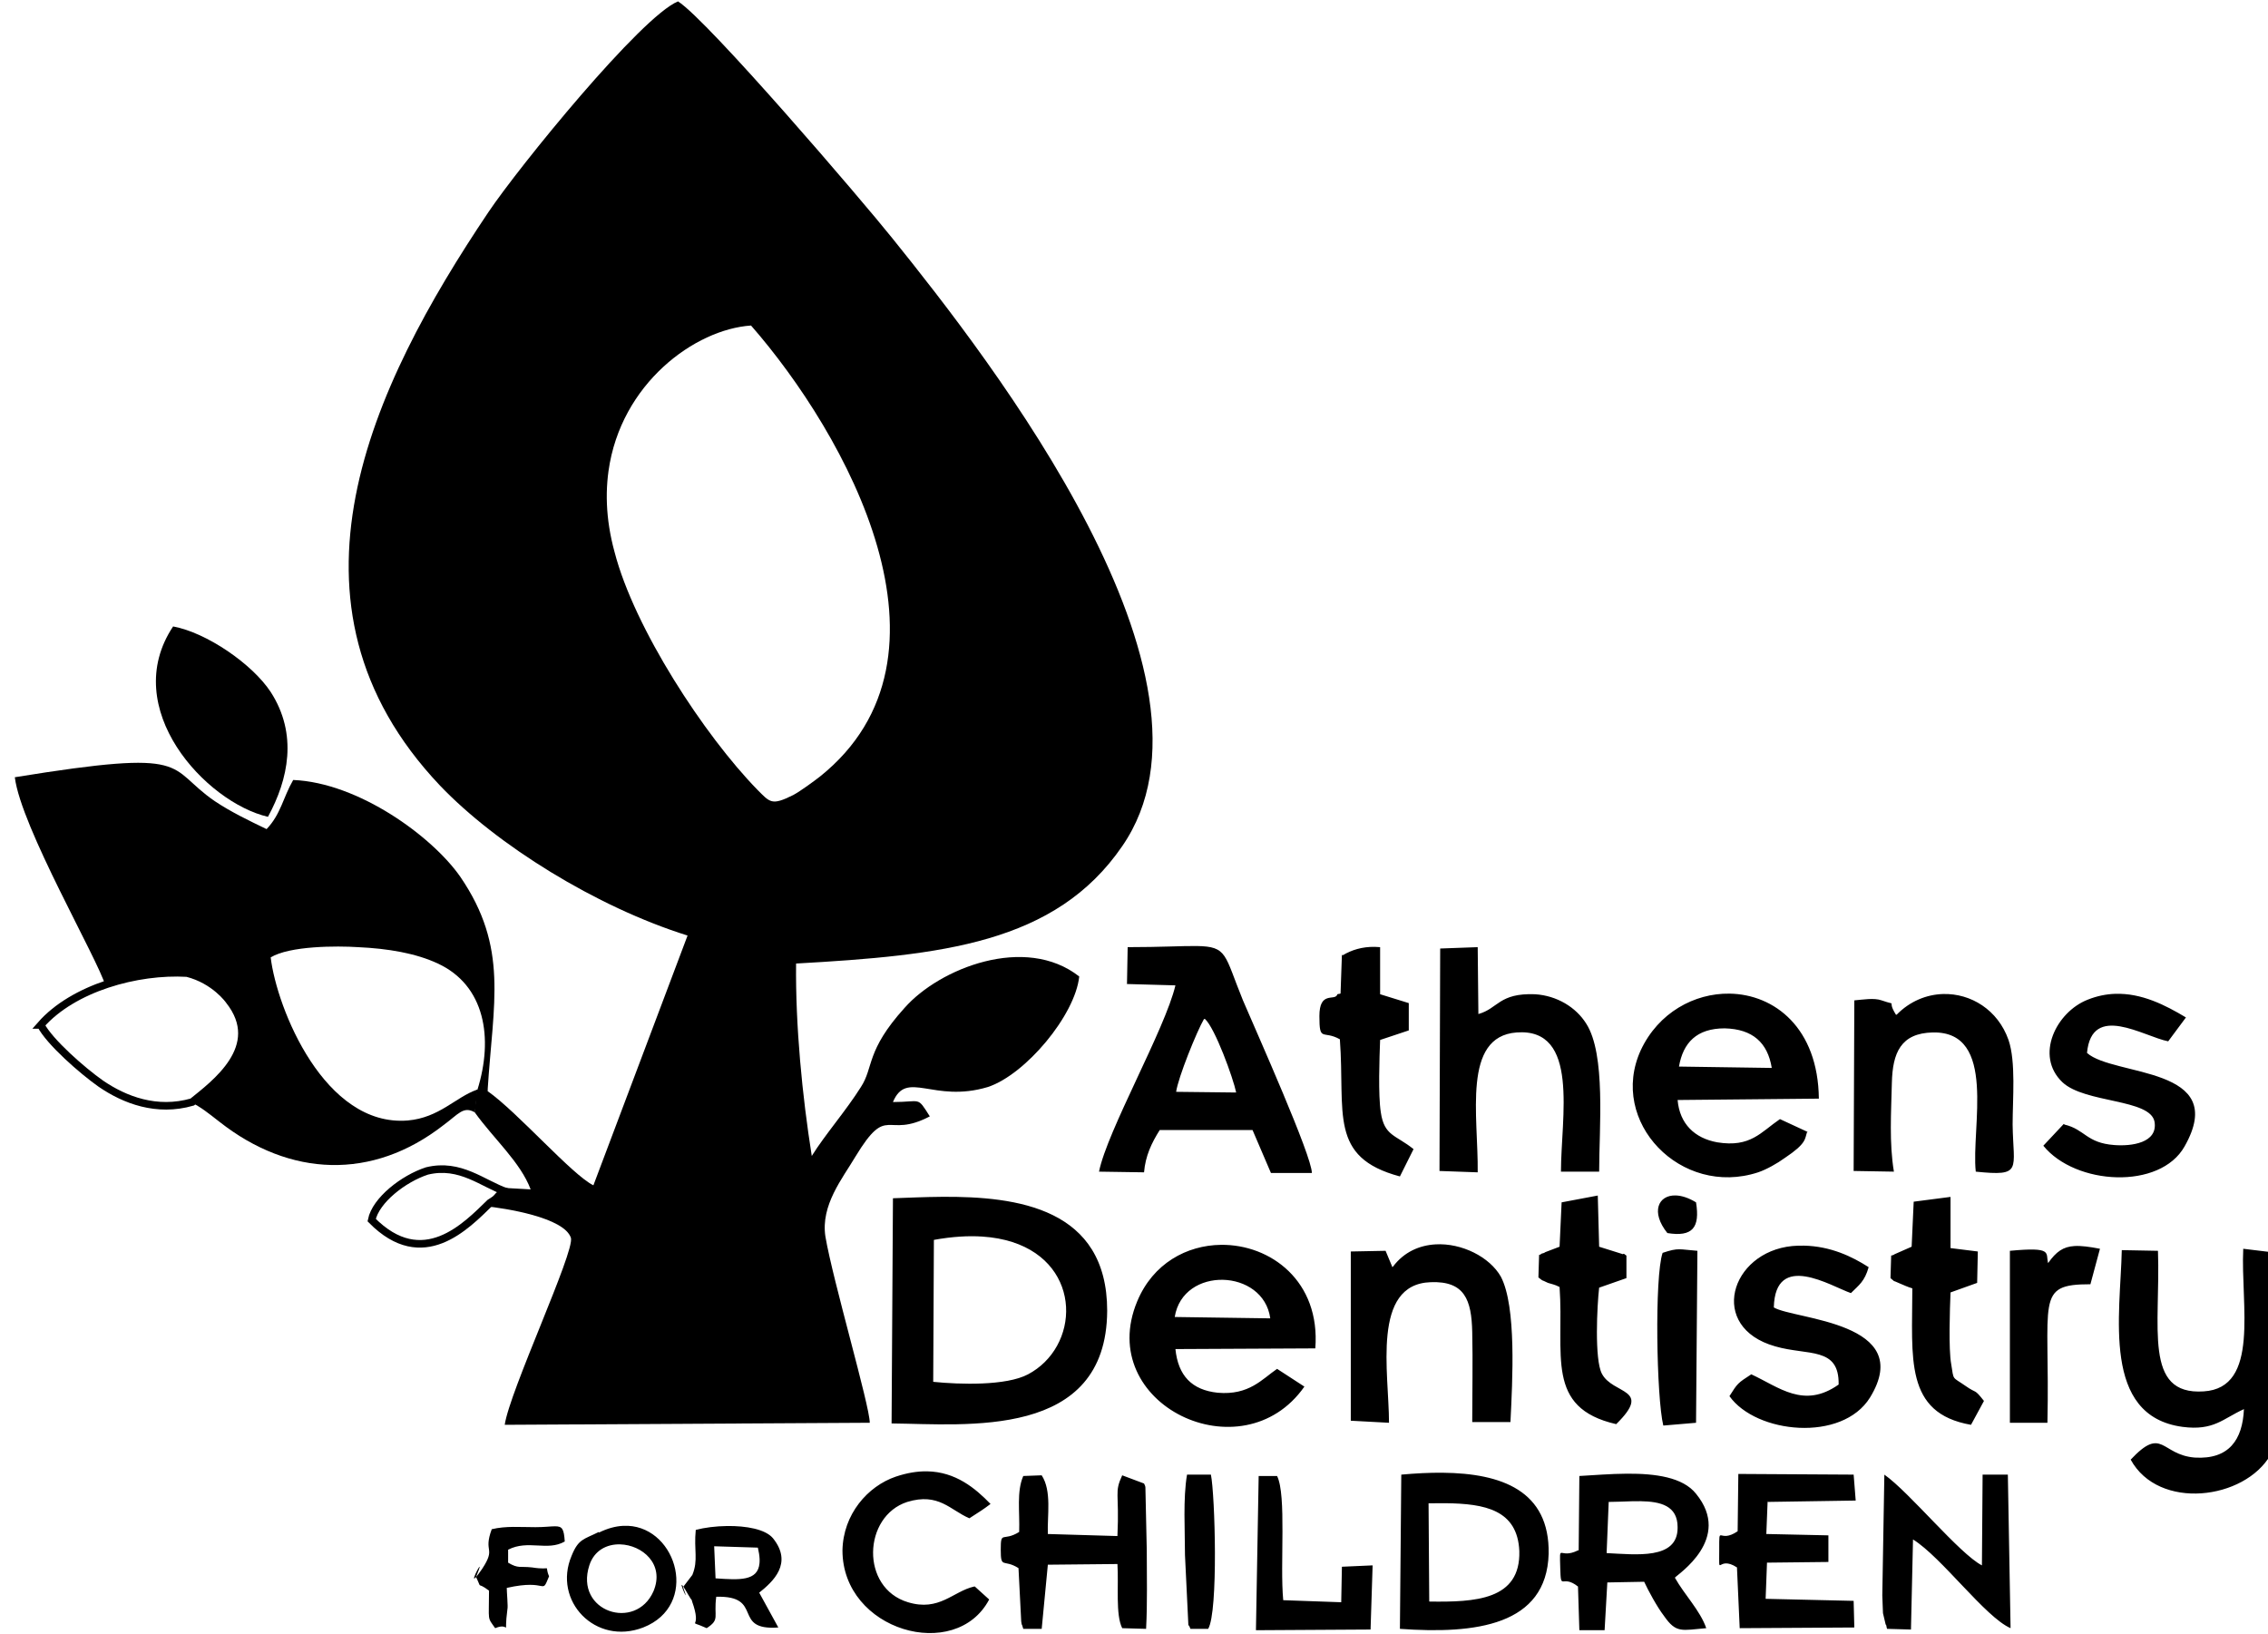
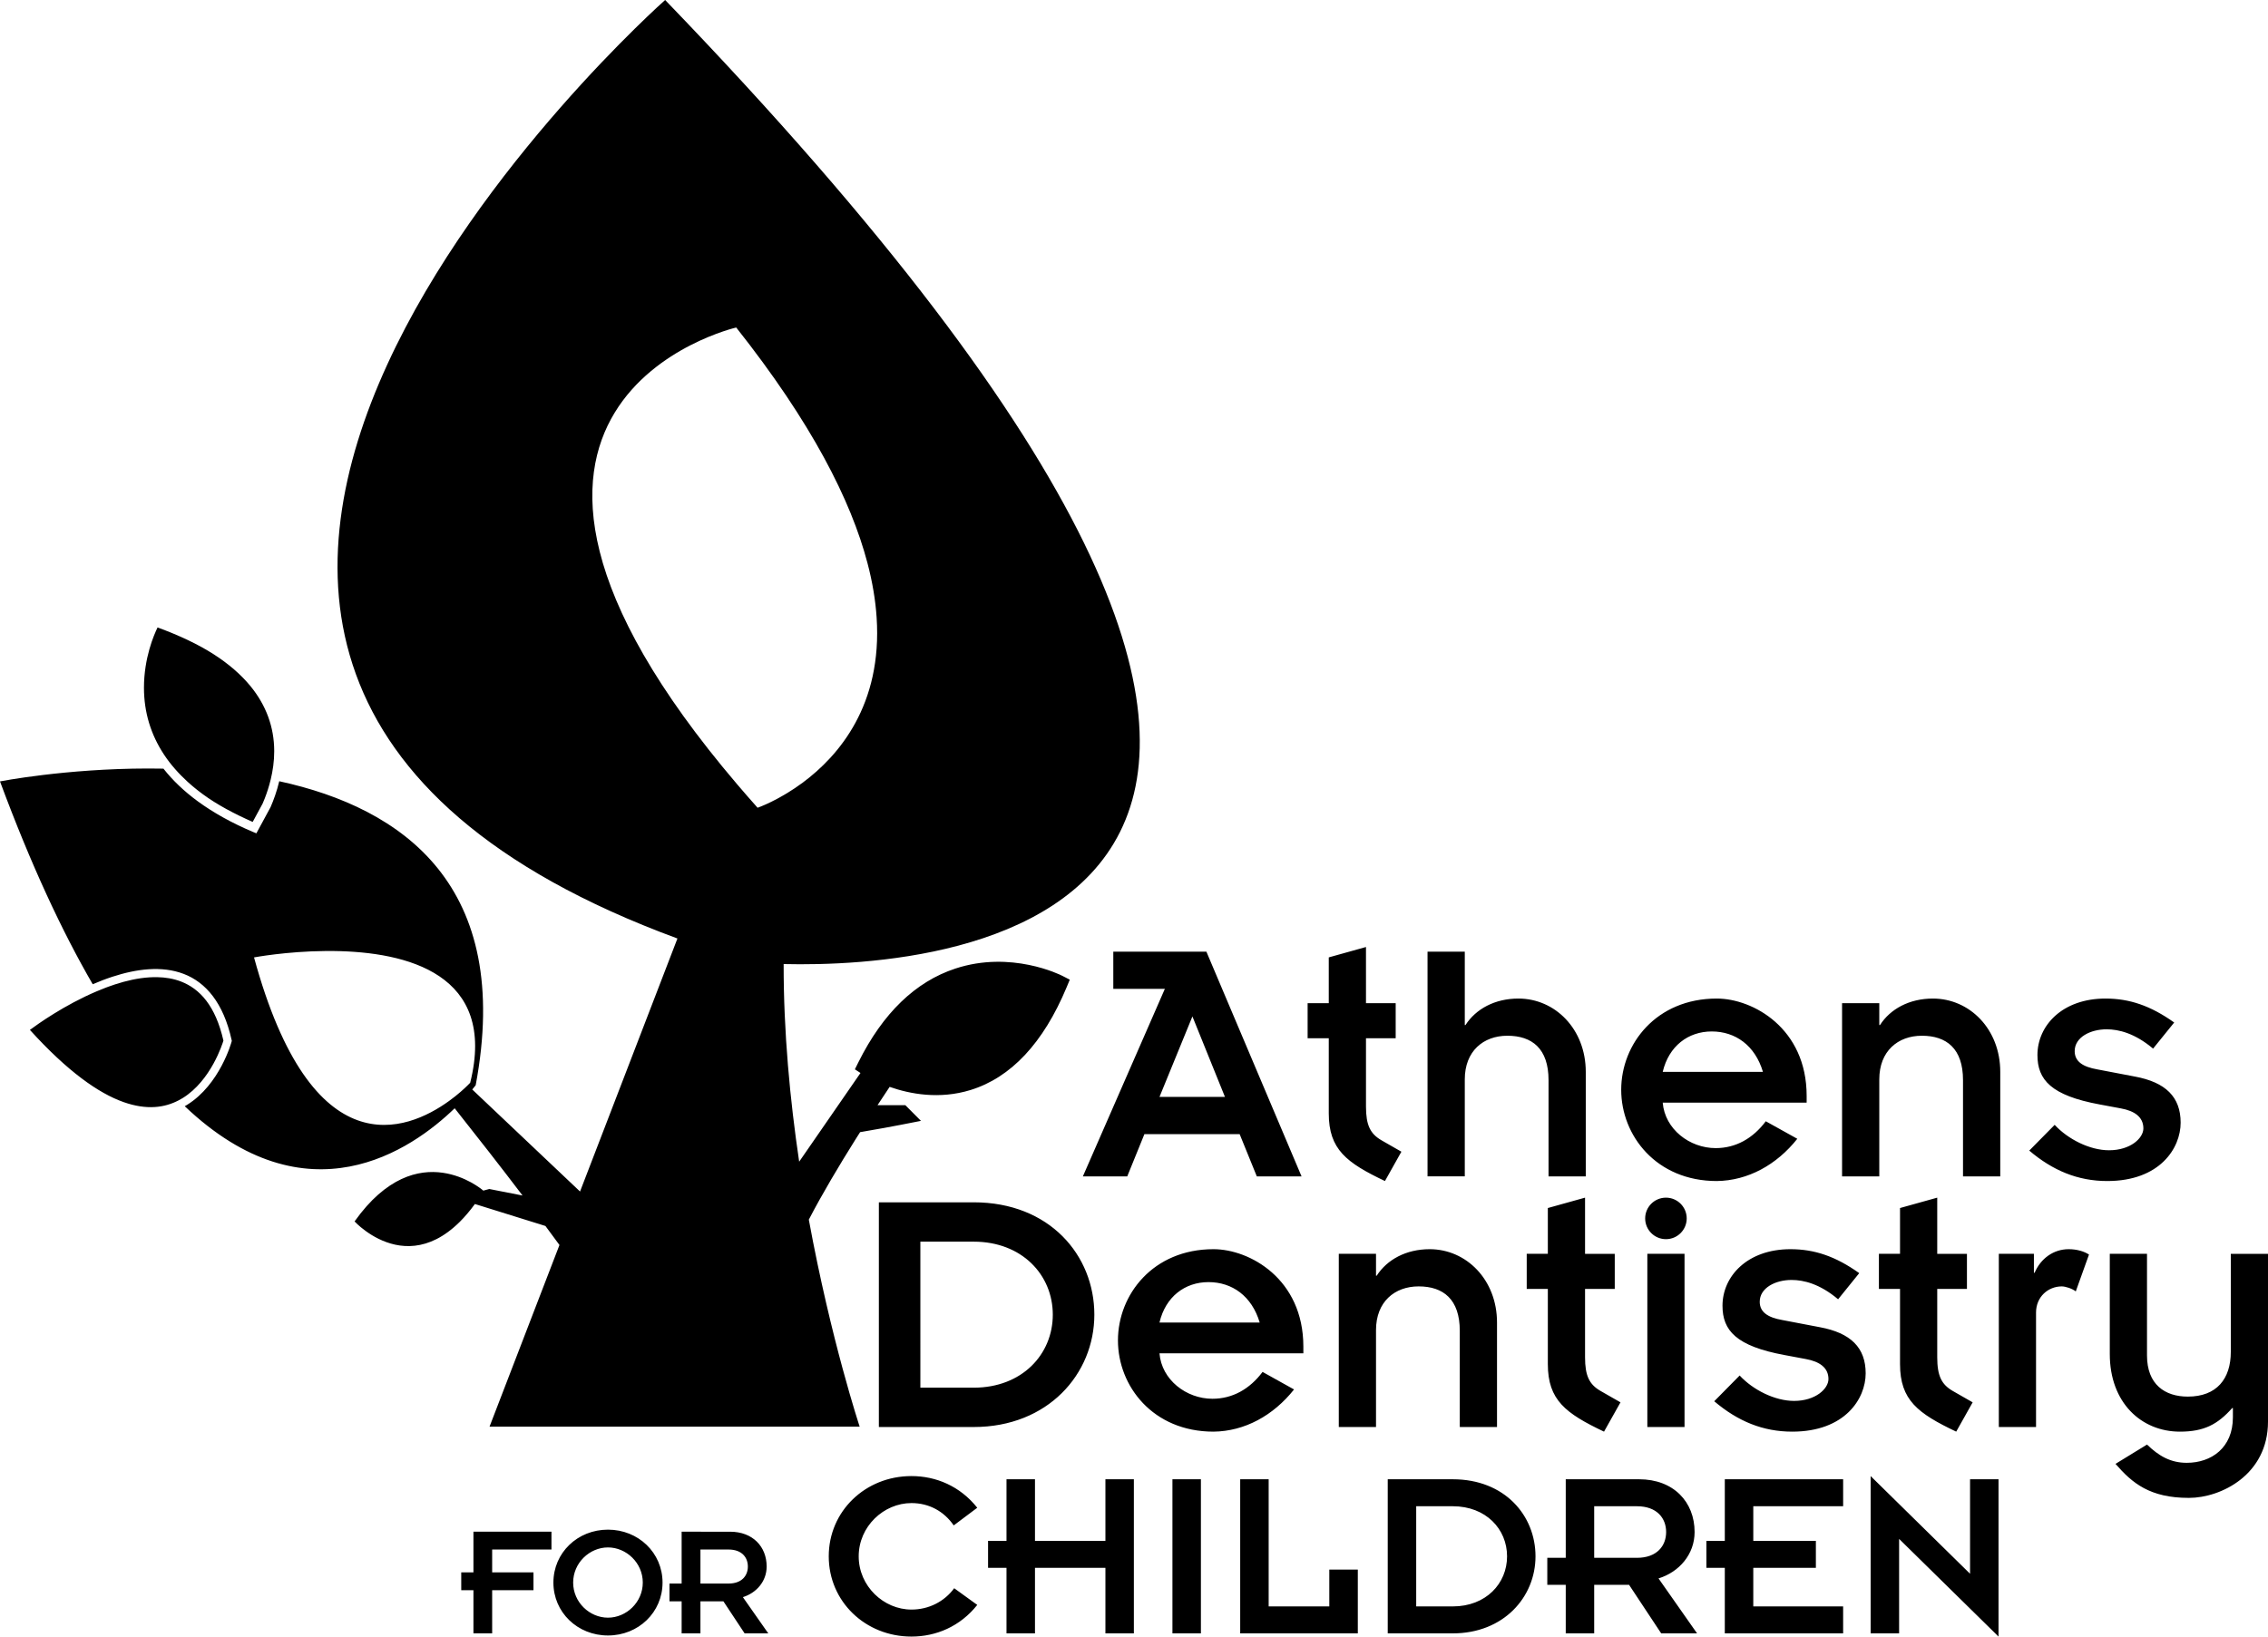
- <svg xmlns="http://www.w3.org/2000/svg" xml:space="preserve" width="300" height="216" version="1.1" style="clip-rule:evenodd;fill-rule:evenodd;image-rendering:optimizeQuality;shape-rendering:geometricPrecision;text-rendering:geometricPrecision" viewBox="0 0 3333.333 2400" id="svg4136">
-   <defs id="defs4138">
-     <style type="text/css" id="style4140">
-     .str1 {stroke:#FEFEFE;stroke-width:28}
-     .str0 {stroke:#FEFEFE;stroke-width:100}
-     .fil0 {fill:#373435}
-     .fil1 {fill:#FEFEFE}
-    </style>
+ <svg xmlns="http://www.w3.org/2000/svg" xmlns:xlink="http://www.w3.org/1999/xlink" version="1.1" id="Layer_1" x="0px" y="0px" width="1060.389" height="765.398" viewBox="0 0 1060.389 765.398" enable-background="new 0 0 1100 800" xml:space="preserve">
+   <defs id="defs4657">
+     <defs id="defs4559">
+       <rect height="53.841" width="89.588" y="472.087" x="431.977" id="SVGID_1_" />
+     </defs>
+     <clipPath id="SVGID_2_">
+       <use height="100%" width="100%" y="0" x="0" style="overflow:visible" id="use4561" overflow="visible" xlink:href="#SVGID_1_" />
+     </clipPath>
+     <defs id="defs4573">
+       <rect height="96.287" width="64.993" y="308.875" x="92.065" id="SVGID_3_" />
+     </defs>
+     <clipPath id="SVGID_4_">
+       <use height="100%" width="100%" y="0" x="0" style="overflow:visible" id="use4575" overflow="visible" xlink:href="#SVGID_3_" />
+     </clipPath>
  </defs>
-   <g id="g5465" transform="matrix(1.00281,0,0,1.00281,-0.06118984,-8630.91)">
-     <path id="path4144" transform="scale(11.11111,11.11111)" d="m 89.439,774.789 c -4.86,1.98 -20.97,21.781 -25.02,27.811 -15.48,23.04 -29.071,51.66 -6.391,75.6 7.47,7.83 20.61,16.019 32.67,19.799 l -12.42,32.941 c -2.79,-1.35 -9.989,-9.63 -13.949,-12.42 l 0.004,-0.226 -1.443,0.044 -0.271,2.971 c 2.52,3.51 6.031,6.57 7.381,10.17 l -3.426,-0.194 -1.111,0.628 -1.532,1.774 c 2.7,0.27 10.48,1.482 11.38,4.182 0.54,1.8 -8.1,20.25 -8.73,24.66 l 48.15,-0.27 c 0,-2.25 -4.862,-18.72 -5.852,-24.57 -0.63,-4.14 2.251,-7.651 3.961,-10.531 4.32,-7.11 3.961,-2.249 9.811,-5.309 -1.71,-2.7 -1.081,-1.891 -4.861,-1.891 1.8,-4.32 5.31,0.18 12.51,-1.98 4.95,-1.62 11.521,-9.45 12.061,-14.58 -7.11,-5.58 -18.449,-1.079 -23.039,4.141 -5.13,5.67 -4.05,7.829 -5.76,10.439 -1.98,3.15 -4.68,6.21 -6.48,9.09 -1.26,-7.92 -2.16,-17.189 -2.07,-25.379 19.17,-1.08 34.2,-2.61 43.02,-15.48 15.3,-22.14 -17.28,-63.989 -30.33,-80.189 -3.96,-4.95 -24.3,-28.71 -28.26,-31.23 z m 9.631,42.75 c 12.51,14.31 28.89,43.65 9.09,59.49 -0.81,0.63 -2.52,1.89 -3.51,2.43 -2.88,1.44 -3.061,0.989 -4.771,-0.721 -6.93,-7.11 -16.199,-21.24 -18.809,-31.32 -0.304,-1.107 -0.537,-2.19 -0.703,-3.248 -1.02e-4,-6.5e-4 1.01e-4,-0.001 0,-0.002 -0.083,-0.529 -0.15,-1.051 -0.201,-1.566 -6.5e-5,-6.5e-4 6.4e-5,-10e-4 0,-0.002 -0.051,-0.515 -0.085,-1.023 -0.105,-1.525 -5.3e-5,-10e-4 5.2e-5,-0.003 0,-0.004 -0.02,-0.501 -0.025,-0.996 -0.016,-1.484 1.3e-5,-6.6e-4 -1.3e-5,-10e-4 0,-0.002 0.009,-0.489 0.035,-0.97 0.072,-1.445 2.07e-4,-0.003 -2.09e-4,-0.005 0,-0.008 0.038,-0.473 0.088,-0.937 0.152,-1.396 1.613,-11.56 11.416,-18.703 18.801,-19.195 z" style="fill:#000000;fill-opacity:1" />
-     <path class="fil0" d="m 698.776,10203.764 c -31,11 -55,41 -101,45 -122,10 -192,-164 -201,-239 28,-17 97,-17 128,-15 44,2 85,9 117,24 69,32 81.795,109.036 58,185 z m -543,-152 0,0 c 52,-27 120.444,-20.667 137.444,-11.667 l 40.556,32.667 c 55,68 -22,123 -54,149 16.072,8.419 24,15 42,29 103,81 224,86 328,5 22,-16 29.344,-28.783 46.344,-18.783 l 3.651,-32.392 15.005,-0.825 c 8,-128 31,-208 -40,-312 -41,-59 -149,-138 -245,-142 -15,26 -18,50 -39,72 -27,-13 -52,-25 -76,-41 -73,-50 -28,-78 -293,-35 9,73 122,267 133,306 z" id="path4146" style="fill:#000000;fill-opacity:1" />
-     <path id="path4152" transform="scale(11.11111,11.11111)" d="m 157.854,899.381 c -1.86,-0.028 -4.66,0.148 -9.104,0.148 l -0.09,4.859 -0.09,0 6.479,0.18 c -1.35,5.76 -8.998,19.17 -10.078,24.57 l 5.939,0.09 c 0.18,-2.16 0.99,-3.87 2.07,-5.58 l 12.24,0 2.43,5.67 5.398,0 c 0,-2.25 -7.2,-18.36 -9.09,-22.77 -2.475,-6.064 -2.014,-7.108 -6.105,-7.168 z m 23.471,0.109 c -1.655,-0.023 -3.043,0.41 -4.225,1.119 l -0.09,-0.09 -0.18,5.129 c -0.18,0.09 -0.451,-3.2e-4 -0.451,0.18 -0.36,0.81 -2.34,-0.539 -2.34,2.791 0,3.51 0.451,1.801 2.701,3.061 0.72,9.72 -1.53,15.57 7.92,18.09 l 1.799,-3.602 c -2.34,-1.89 -3.868,-1.709 -4.318,-4.859 -0.36,-2.25 -0.182,-7.199 -0.092,-9.539 l 3.781,-1.26 0,-3.602 -3.781,-1.17 0,-6.209 c -0.247,-0.022 -0.488,-0.036 -0.725,-0.039 z m 13.596,0.039 -4.949,0.18 -0.092,29.34 5.041,0.18 c 0.09,-7.38 -2.071,-17.909 5.129,-18.449 8.37,-0.63 5.852,11.249 5.852,18.359 l 5.039,0 c 0,-5.76 0.901,-15.479 -1.709,-19.529 -1.35,-2.16 -3.87,-3.691 -6.75,-3.871 -4.77,-0.18 -4.861,1.891 -7.471,2.611 l -0.09,-8.82 z m 33.211,6.131 c -4.626,-0.069 -9.378,2.498 -11.701,7.459 -4.32,9.45 5.31,19.439 15.48,16.109 1.08,-0.36 2.52,-1.171 3.51,-1.891 2.924,-1.949 2.626,-2.506 2.959,-3.467 l -3.59,-1.662 c -2.52,1.71 -3.869,3.781 -8.279,3.061 -2.97,-0.54 -4.951,-2.43 -5.221,-5.58 l 18.631,-0.18 c -0.101,-9.315 -5.841,-13.761 -11.789,-13.85 z m 10.248,18.211 0.102,0.047 -0.09,-0.09 c -0.006,0.015 -0.006,0.028 -0.012,0.043 z m 40.607,-18.186 c -1.166,0.042 -2.37,0.278 -3.607,0.773 -4.14,1.62 -7.018,7.381 -3.328,10.891 2.97,2.79 11.608,2.159 12.148,5.219 0.45,2.79 -3.059,3.241 -5.309,3.061 -3.69,-0.27 -3.87,-2.069 -6.57,-2.699 l -0.09,-0.092 -2.701,2.881 c 4.23,5.22 15.391,5.85 18.631,0.09 6.03,-10.62 -9.361,-9.18 -12.871,-12.33 0.63,-6.66 7.471,-2.159 10.711,-1.529 l 2.34,-3.15 c -2.7,-1.62 -5.856,-3.24 -9.354,-3.113 z m -22.674,0.025 c -2.181,0.061 -4.378,0.94 -6.133,2.729 l -0.09,0 c -1.35,-2.16 0.449,-1.081 -1.891,-1.891 -0.99,-0.36 -2.52,-0.09 -3.6,0 l -0.09,22.5 5.311,0.09 c -0.63,-3.78 -0.36,-7.829 -0.27,-11.699 0.09,-3.96 1.168,-6.57 5.398,-6.66 8.55,-0.18 5.04,12.599 5.67,18.359 6.21,0.63 4.951,-0.179 4.861,-6.209 0,-3.33 0.449,-8.28 -0.541,-11.16 -1.406,-3.994 -4.993,-6.161 -8.627,-6.059 z m -97.482,3.268 c 0.019,0.016 0.04,0.044 0.059,0.062 0.01,-0.017 0.022,-0.046 0.031,-0.062 1.35,1.17 3.781,7.921 4.141,9.721 l -0.09,-0.002 c 0,0 0,0.002 0,0.002 l -7.922,-0.09 0.092,0 c 0.27,-1.89 2.699,-7.921 3.689,-9.631 z M 227.5,910.238 c 3.69,0.09 5.669,1.891 6.209,5.221 L 221.471,915.279 c 0.54,-3.15 2.339,-5.041 6.029,-5.041 z m -6.459,22.039 c -2.316,-0.068 -3.329,2.193 -1.102,4.961 3.33,0.54 4.321,-0.719 3.781,-4.049 -0.99,-0.608 -1.908,-0.89 -2.68,-0.912 z m -10.281,0.012 -4.77,0.9 -0.27,5.85 -1.891,0.721 c -0.09,0.09 -0.361,0.18 -0.451,0.18 -0.09,0.09 -0.269,0.18 -0.359,0.18 l -0.09,2.969 c 0.81,0.63 0.18,0.181 1.26,0.721 0.54,0.18 0.811,0.181 1.531,0.541 0.63,8.91 -1.981,15.93 7.469,18.09 4.86,-4.77 -0.451,-3.87 -1.891,-6.66 -0.99,-1.89 -0.629,-9 -0.359,-11.34 l 3.6,-1.26 0,-2.971 c -0.18,-0.09 -0.359,-0.36 -0.449,-0.18 l -3.15,-0.99 -0.18,-6.75 z m -86.52,0.17 c -2.304,0.017 -4.511,0.122 -6.451,0.189 l -0.18,29.701 c 9.81,0.09 28.349,2.158 28.439,-14.852 0,-13.528 -11.823,-15.113 -21.809,-15.039 z m 133.049,0.01 -4.859,0.631 -0.27,5.939 -2.25,0.99 c -0.09,0.09 -0.361,0.18 -0.451,0.18 l -0.09,2.971 c 0.9,0.72 -0.09,0.089 1.26,0.719 0.45,0.18 0.991,0.451 1.621,0.631 0,9.18 -1.08,16.47 7.74,18 l 1.709,-3.15 c -1.35,-1.71 -0.9,-0.9 -2.43,-1.98 -1.8,-1.26 -1.531,-0.629 -1.891,-2.879 -0.36,-1.98 -0.18,-7.201 -0.09,-9.451 l 3.512,-1.26 0.09,-4.141 -3.602,-0.449 0,-6.75 z m -129.154,5.186 c 0.501,-8.7e-4 0.987,0.015 1.455,0.047 11.774,0.775 13.478,11.384 8.209,16.564 -0.63,0.621 -1.363,1.165 -2.189,1.604 -2.88,1.53 -9,1.35 -12.51,0.99 l 0.09,-18.721 c 0.602,-0.11 1.188,-0.2 1.756,-0.271 0.568,-0.072 1.119,-0.123 1.654,-0.158 0.528,-0.035 1.039,-0.054 1.535,-0.055 z m 61.209,1.076 c -2.098,0.122 -4.133,0.994 -5.584,2.918 l -0.09,0.09 -0.9,-2.16 -4.59,0.09 0,22.32 5.041,0.271 c 0,-6.57 -2.342,-18.271 5.488,-18.541 4.5,-0.18 5.4,2.34 5.49,6.57 0.09,3.96 0,7.919 0,11.879 l 5.041,0 c 0.27,-5.49 0.81,-15.21 -1.26,-19.17 -1.462,-2.587 -5.14,-4.471 -8.637,-4.268 z m -28.305,0.061 c -4.484,0.059 -8.945,2.438 -11.029,7.447 -5.67,13.59 13.861,22.95 22.051,11.25 l -3.602,-2.34 c -1.98,1.35 -3.69,3.51 -7.83,3.15 -3.42,-0.36 -5.22,-2.25 -5.58,-5.76 L 173.5,952.449 c 0.695,-8.871 -5.908,-13.744 -12.461,-13.658 z m 76.914,0.107 c -0.501,-0.011 -1.014,0.006 -1.543,0.051 -8.19,0.81 -11.16,10.71 -2.25,13.23 4.32,1.26 8.459,-9.4e-4 8.369,5.039 -4.59,3.24 -7.83,0.36 -11.52,-1.35 -1.8,1.17 -1.801,1.169 -2.881,2.879 3.51,4.95 14.851,6.122 18.541,0.182 6.12,-9.99 -9.989,-10.261 -12.689,-11.881 0.18,-7.47 7.56,-2.791 10.17,-1.891 1.08,-1.08 1.8,-1.53 2.34,-3.42 -2.205,-1.417 -5.032,-2.766 -8.537,-2.84 z m 35.672,0.051 c -1.469,0.09 -2.396,0.731 -3.465,2.25 -0.36,-1.35 0.719,-2.161 -5.041,-1.621 l 0,22.682 4.951,0 c 0.36,-16.29 -1.71,-18.271 5.67,-18.271 L 277,939.309 c -1.417,-0.27 -2.494,-0.414 -3.375,-0.359 z m 22.275,0.359 c -0.36,7.38 2.249,18.361 -5.221,18.811 -8.01,0.54 -5.669,-8.551 -6.029,-18.541 l -4.771,-0.09 c -0.18,8.46 -2.698,21.871 8.012,23.311 4.14,0.54 5.31,-1.08 8.1,-2.34 -0.18,4.05 -1.98,6.661 -6.48,6.391 -4.5,-0.36 -4.229,-4.23 -8.459,0.27 3.69,6.75 15.029,5.309 18.449,-0.631 3.24,-5.76 -8.6e-4,-19.349 1.619,-26.549 l -5.219,-0.631 z m -74.396,0.068 c -0.574,0 -1.113,0.113 -2.193,0.473 -1.08,3.15 -0.81,19.08 0.09,22.77 l 0.09,0 4.23,-0.359 0.18,-22.682 c -1.215,-0.09 -1.823,-0.201 -2.396,-0.201 z m -60.176,4.027 c 2.903,0.068 5.782,1.799 6.232,5.084 l -12.602,-0.18 c 0.54,-3.375 3.467,-4.972 6.369,-4.904 z m -39.021,25.262 c -1.249,-0.022 -2.626,0.186 -4.156,0.703 -3.69,1.26 -6.931,4.949 -7.021,9.719 0,10.62 14.942,14.85 19.352,6.48 l -1.891,-1.709 -0.09,0 c -2.79,0.63 -4.59,3.33 -8.73,2.07 -6.3,-1.89 -5.94,-11.34 -0.09,-13.23 4.14,-1.26 5.669,1.08 8.189,2.16 1.53,-0.99 1.711,-1.081 2.791,-1.891 -2.025,-2.092 -4.607,-4.235 -8.354,-4.303 z m 68.02,0.184 c -1.78,-0.018 -3.63,0.081 -5.486,0.25 l -0.18,20.25 0,0.09 c 9.99,0.72 19.349,-0.45 19.619,-9.9 0.146,-8.336 -6.242,-10.612 -13.953,-10.689 z m 24.312,0.125 c -2.217,0.013 -4.452,0.203 -6.309,0.305 l -0.09,9.809 -0.09,0 c -2.52,1.26 -2.43,-1.168 -2.34,2.342 0.09,3.15 0.18,0.72 2.34,2.43 l 0.18,5.76 3.33,0 0.359,-6.301 4.859,-0.09 c 0.54,1.17 1.711,3.33 2.611,4.5 1.62,2.34 2.34,1.891 5.58,1.621 -0.81,-2.34 -2.881,-4.41 -4.141,-6.66 0.36,-0.45 7.651,-5.13 2.791,-11.07 -1.744,-2.194 -5.387,-2.666 -9.082,-2.645 z m 14.66,0.035 -0.09,7.559 c -2.52,1.71 -2.43,-1.08 -2.43,2.43 0,3.96 -0.27,0.63 2.34,2.34 l 0.361,8.012 15.119,-0.09 -0.09,-3.512 -11.609,-0.27 0.18,-4.77 8.1,-0.09 0,-3.51 -8.189,-0.18 0.18,-4.5 0,0.27 11.609,-0.18 -0.27,-3.42 -15.211,-0.09 z m -72.719,0.09 c -0.54,3.15 -0.27,7.379 -0.27,10.619 l 0.449,9.27 c 0.09,-0.09 0.18,0.271 0.27,0.451 l 2.34,0 c 1.35,-2.25 0.901,-17.73 0.361,-20.34 l -3.15,0 z m 91.98,0 -0.271,15.93 c 0,0.54 0.09,1.89 0.09,2.34 l 0.361,1.529 c 0.09,-0.09 0.09,0.361 0.18,0.541 l 3.15,0.09 0.27,-11.881 c 3.78,2.34 9.539,10.261 12.869,11.701 l -0.359,-20.25 -3.33,0 -0.09,11.969 c -2.97,-1.53 -9.539,-9.629 -12.869,-11.969 z m -111.15,0.09 -2.43,0.09 c -0.9,2.07 -0.451,4.679 -0.541,7.379 -2.16,1.35 -2.43,-0.27 -2.43,2.34 0,2.61 0.36,1.172 2.34,2.432 l 0.359,7.02 c 0,0.09 0.09,0.539 0.09,0.449 0,-0.09 0.092,0.271 0.182,0.541 l 2.43,0 0.811,-8.461 9.18,-0.09 c 0.18,2.88 -0.271,6.661 0.629,8.461 l 3.15,0.09 c 0.18,-3.42 0.09,-6.932 0.09,-10.352 l -0.18,-8.279 c 0,-0.18 -0.09,-0.359 -0.18,-0.539 l -2.881,-1.08 c -1.08,2.34 -0.359,2.16 -0.629,8.01 l -9.18,-0.27 c -0.09,-2.43 0.539,-5.67 -0.811,-7.74 z m 28.619,0.09 -0.359,20.34 15.119,-0.09 0.271,-8.461 -4.051,0.18 -0.09,4.682 -7.65,-0.271 c -0.45,-4.77 0.449,-13.859 -0.811,-16.379 l -2.43,0 z m 50.373,3.324 c 2.639,0.042 4.887,0.591 4.887,3.426 0,0.015 -0.004,0.028 -0.004,0.043 1.6e-4,0.017 0.004,0.03 0.004,0.047 0,4.23 -5.489,3.51 -9.359,3.33 l 0.004,-0.09 c -0.001,-1e-4 -0.003,8e-5 -0.004,0 l 0.27,-6.66 c 0.968,0 2.019,-0.063 3.053,-0.088 0.388,-0.009 0.773,-0.014 1.15,-0.008 z m -25.703,0.266 c 5.172,0.059 9.475,0.877 9.711,6.311 0.18,6.48 -5.851,6.748 -11.881,6.658 l -0.09,-12.959 c 0.765,-0.011 1.521,-0.018 2.26,-0.01 z m -107.863,2.982 c -0.211,-0.01 -0.425,-0.01 -0.643,0.002 C 81.197,975.906 80.125,976.186 79,976.748 l 0,-0.09 c -1.98,0.99 -2.7,0.9 -3.6,3.15 -2.52,5.94 3.149,11.881 9.449,9.451 7.4,-2.899 4.518,-13.106 -2.014,-13.408 z m 13.08,0.025 c -1.499,0.019 -2.989,0.208 -4.137,0.512 -0.27,2.7 0.361,3.959 -0.449,5.939 l -1.17,1.531 -0.029,0 c 0.139,0.199 0.336,0.513 0.658,1.08 0.302,0.521 0.411,0.658 0.449,0.678 0.026,0.111 0.096,0.346 0.271,0.852 0.99,3.24 -1.079,1.621 1.711,2.881 1.8,-1.17 0.9,-1.441 1.26,-4.141 6.39,-0.18 1.979,4.501 8.189,4.051 l -2.52,-4.592 c 1.8,-1.44 4.499,-3.869 1.799,-7.199 -1.012,-1.181 -3.535,-1.623 -6.033,-1.592 z m -5.785,7.982 c -0.833,-1.19 1.096,3.084 -0.061,0 l 0.061,0 z m -16.9,-7.945 c -0.563,0 -1.387,0.115 -2.602,0.115 -2.07,0 -3.87,-0.18 -5.76,0.27 -1.17,3.15 0.63,2.341 -1.26,5.221 -0.386,0.561 -0.639,0.892 -0.809,1.084 0.895,1.88 -0.089,0.446 1.709,1.795 0,4.14 -0.269,3.421 0.811,4.951 2.16,-0.9 1.079,1.529 1.619,-2.521 0.09,-0.27 -0.09,-2.249 -0.09,-2.789 5.58,-1.26 4.5,1.081 5.58,-1.529 -0.72,-1.71 0.63,-0.722 -2.25,-1.172 -1.62,-0.18 -1.8,0.181 -3.15,-0.629 l 0,-1.709 c 2.636,-1.359 5.183,0.238 7.471,-1.082 -0.113,-1.688 -0.331,-2.004 -1.27,-2.004 z m -10.43,6.689 c -10e-4,-0.002 -9.43e-4,-0.002 -0.002,-0.004 1.473,-3.567 -1.051,1.2 0.002,0.004 z m 19.008,-4.305 c 2.893,0.08 5.909,2.589 4.391,6.189 -2.34,5.31 -10.439,2.7 -8.459,-3.42 0.641,-1.991 2.332,-2.818 4.068,-2.77 z m 12.4,0.25 5.762,0.18 c 0.068,0.281 0.118,0.544 0.156,0.789 0,0 0,0.002 0,0.002 0.038,0.244 0.062,0.473 0.072,0.684 0,0 0,0.002 0,0.002 0.01,0.211 0.005,0.404 -0.012,0.584 -0.218,2.369 -2.649,2.21 -5.797,1.99 l -0.182,-4.23 z" style="fill:#000000;fill-opacity:1" />
-     <path class="fil0 str0" d="m 59.776,10108.764 c 13,25 61,67 88,86 35,24 82,42 134,27 32,-26 108,-81 54,-149 0,0 -20.598,-29.625 -61.517,-40.018 -73.7,-4.261 -167.001,21.988 -214.484,76.018 z" id="path4156" style="fill:none;fill-opacity:1;stroke:#000000;stroke-width:11.111;stroke-miterlimit:4;stroke-dasharray:none;stroke-opacity:1" />
-     <path class="fil0" d="m 392.776,9803.764 c 30,-55 44,-121 4,-183 -27,-41 -94,-87 -143,-96 -80,120 48,258 139,279 z" id="path4160" style="fill:#000000;fill-opacity:1" />
-     <path class="fil0 str1" d="m 718.164,10369.458 24.52,-15.844 c -35,-12 -67.909,-42.85 -116.909,-30.85 -34.304,11.187 -75.182,42.892 -81,72 75,76 138.389,8.694 173.389,-25.306 z" id="path4168" style="fill:none;fill-opacity:1;stroke:#000000;stroke-width:11.111;stroke-miterlimit:4;stroke-dasharray:none;stroke-opacity:1" />
-   </g>
-   <g id="layer2" transform="translate(0,-8600)" />
+   <path style="fill:#000000;fill-opacity:1" d="m 310.98,0 c 0,0 -348.441,308.509 5.754,438.916 l -45.539,118.342 -50.393,-47.715 c 1.028,-1.237 1.607,-2.002 1.607,-2.002 17.493,-93.304 -34.017,-129.576 -91.848,-142.17 -1.137,4.754 -2.662,8.91 -4.057,12.111 l -6.639,12.254 -1.715,-0.709 c -9.814,-4.159 -18.426,-8.959 -25.648,-14.246 -6.358,-4.652 -11.763,-9.795 -16.082,-15.299 -2.439,-0.046 -4.855,-0.069 -7.238,-0.066 C 30.551,359.452 0,365.449 0,365.449 c 14.468,39.02 29.009,70.152 43.35,94.867 3,-1.29 6.083,-2.49 9.219,-3.514 5.601,-1.828 11.366,-3.138 17.014,-3.502 5.648,-0.364 11.179,0.216 16.309,2.178 10.26,3.922 18.551,13.466 22.389,30.863 l 0.102,0.459 -0.127,0.455 c 0,0 -5.378,19.951 -20.846,29.5 -0.337,0.208 -0.686,0.402 -1.033,0.6 57.303,54.535 106.133,20.405 126.205,0.969 10.762,13.575 21.545,27.395 31.732,40.803 l -15.541,-3.047 -2.801,0.754 c -0.899,-0.768 -8.238,-6.799 -18.916,-8.35 -5.693,-0.825 -12.316,-0.346 -19.375,2.951 -3.511,1.641 -7.14,4.005 -10.811,7.221 -3.674,3.235 -7.393,7.377 -11.088,12.586 0,0 1.914,2.112 5.252,4.516 3.326,2.429 8.088,5.135 13.764,6.365 5.692,1.23 12.299,0.932 19.35,-2.646 3.535,-1.8 7.174,-4.425 10.865,-8.092 2.323,-2.322 4.67,-5.069 7.023,-8.287 l 32.979,10.273 c 2.236,3.009 4.419,5.97 6.557,8.896 L 228.875,667.23 h 173.062 c 0,0 -13.422,-40.444 -23.775,-96.83 6.263,-12.074 14.309,-25.535 21.709,-37.338 0.769,-1.225 1.508,-2.381 2.26,-3.566 5.739,-0.957 14.84,-2.565 28.459,-5.283 l -7.307,-7.342 h -12.998 c 2.21,-3.37 4.051,-6.143 5.66,-8.553 9.523,3.337 23.234,5.953 37.809,1.469 18.907,-5.823 34.04,-21.961 44.916,-47.996 l 1.502,-3.617 -3.482,-1.789 c -0.973,-0.5 -23.955,-11.992 -50.039,-3.395 -18.656,6.144 -33.868,20.854 -45.277,43.74 l -1.678,3.375 2.617,1.711 -28.664,41.49 C 369.358,514.387 366.346,482.705 366.389,450.875 440.853,452.652 729.89,434.402 310.98,0 Z m 33.236,153.17 c 35.243,44.526 53.625,80.771 61.35,110.113 2.408,9.146 3.77,17.612 4.293,25.457 2.729,40.948 -17.646,64.738 -34.514,77.258 -2.487,1.846 -4.887,3.433 -7.135,4.809 -0.531,0.325 -1.044,0.626 -1.557,0.926 -0.848,0.497 -1.668,0.964 -2.455,1.395 -0.339,0.185 -0.678,0.37 -1.004,0.543 -0.8,0.424 -1.564,0.814 -2.279,1.168 -0.222,0.11 -0.455,0.229 -0.668,0.332 -0.721,0.349 -1.381,0.655 -1.99,0.93 -0.173,0.078 -0.366,0.169 -0.529,0.24 -0.595,0.262 -1.109,0.479 -1.564,0.666 -0.101,0.041 -0.231,0.097 -0.324,0.135 -1.013,0.408 -1.637,0.627 -1.637,0.627 -1.629,-1.826 -3.221,-3.636 -4.785,-5.432 -0.135,-0.155 -0.268,-0.308 -0.402,-0.463 -1.519,-1.747 -3.013,-3.483 -4.479,-5.205 C 192.618,188.143 344.217,153.17 344.217,153.17 Z M 73.662,293.457 c -1.706,3.505 -6.354,14.248 -6.354,28.211 0,1.409 0.049,2.854 0.156,4.297 0.796,11.088 4.74,21.319 11.684,30.414 0.846,1.101 1.75,2.185 2.688,3.258 h -0.002 c 0.023,0.026 0.048,0.05 0.07,0.076 0.4,0.457 0.808,0.91 1.225,1.361 0.104,0.113 0.209,0.225 0.314,0.338 0.421,0.45 0.846,0.898 1.283,1.342 0.894,0.908 1.823,1.802 2.783,2.684 0.144,0.132 0.284,0.265 0.43,0.396 0.334,0.302 0.674,0.6 1.016,0.898 0.326,0.285 0.654,0.569 0.986,0.852 0.291,0.247 0.584,0.492 0.881,0.736 0.403,0.332 0.812,0.662 1.225,0.99 0.265,0.21 0.526,0.423 0.795,0.631 0.679,0.527 1.368,1.048 2.072,1.562 6.501,4.772 14.472,9.036 23.232,12.896 1.546,-2.846 4.627,-8.549 4.627,-8.549 0.326,-0.747 0.659,-1.553 0.992,-2.402 0.001,-0.003 0.003,-0.005 0.004,-0.008 0.006,-0.016 0.013,-0.035 0.019,-0.051 1,-2.552 1.989,-5.549 2.783,-8.85 0.962,-3.996 1.635,-8.434 1.635,-13.113 v -0.264 c -0.037,-11.159 -3.793,-21.349 -11.135,-30.316 -4.408,-5.357 -10.153,-10.359 -17.15,-14.846 -7.279,-4.675 -16.175,-8.859 -26.26,-12.545 z m 564.994,149.443 -17.398,4.854 v 21.416 h -9.885 v 16.396 h 9.885 v 35.152 c 0,16.901 8.363,23.098 26.264,31.633 l 7.693,-13.719 -9.357,-5.363 c -5.181,-3.011 -7.201,-7.031 -7.201,-15.729 v -31.975 h 13.887 v -16.396 h -13.887 z m -486.291,1.869 c 0.009,-7e-5 0.018,7e-5 0.027,0 l 0.012,0.012 c 0.142,-10e-4 0.287,8e-4 0.43,0 -0.004,-0.004 -0.006,-0.007 -0.01,-0.012 1.091,-0.006 2.188,-0.006 3.301,0.008 33.79,0.42 76.454,10.555 63.709,61.615 0,0 -0.461,0.478 -1.141,1.154 -0.378,0.376 -0.85,0.833 -1.412,1.357 -1.125,1.048 -2.61,2.36 -4.42,3.801 -0.905,0.72 -1.892,1.472 -2.955,2.24 -19.66,14.206 -64.035,32.098 -91.135,-67.176 0,0 15.012,-2.851 33.594,-3 z m 368.15,0.297 v 17.41 h 24.105 l -38.328,87.697 h 20.748 l 8.021,-19.756 h 44.527 l 8.029,19.756 h 20.916 L 564.037,445.066 Z m 146.918,0 v 105.105 h 17.418 V 504.812 c 0,-13.218 8.686,-20.412 19.908,-20.412 11.557,0 19.252,6.022 19.252,20.754 v 45.02 h 17.404 v -48.871 c 0,-20.08 -14.395,-34.295 -31.473,-34.295 -11.032,0 -19.9,4.848 -24.756,12.387 h -0.336 V 445.066 Z M 73.43,457.002 c -0.559,-0.009 -1.122,-0.007 -1.688,0.006 -0.646,0.015 -1.296,0.044 -1.949,0.086 -5.229,0.339 -10.675,1.548 -16.051,3.303 -0.99,0.323 -1.97,0.668 -2.945,1.023 -0.359,0.13 -0.717,0.261 -1.074,0.395 -0.212,0.08 -0.421,0.165 -0.633,0.246 -1.289,0.492 -2.561,1.005 -3.818,1.537 -15.237,6.455 -27.855,15.512 -31.291,18.072 17.613,19.457 32.149,29.645 43.756,33.75 10.88,3.848 19.204,2.643 25.805,-0.816 0.005,-0.003 0.01,-0.007 0.016,-0.01 0.635,-0.333 1.261,-0.68 1.865,-1.053 13.276,-8.196 18.666,-25.614 19.041,-26.865 -3.697,-16.241 -10.998,-24.254 -19.922,-27.666 -3.452,-1.32 -7.198,-1.941 -11.111,-2.008 z m 729.242,10.006 c -28.291,0 -44.688,21.245 -44.688,42.662 0,21.429 16.398,42.682 44.688,42.682 14.556,-0.177 27.955,-7.547 37.643,-19.756 l -14.732,-8.195 c -6.021,8.038 -14.055,12.555 -23.418,12.555 -12.221,0 -23.762,-8.876 -24.771,-21.266 h 67.293 v -3.182 c 0,-31.617 -25.125,-45.5 -42.014,-45.5 z m 101.064,0 c -11.033,0 -19.916,4.848 -24.756,12.387 h -0.332 v -10.225 h -17.4 v 81.004 h 17.4 V 504.812 c 0,-13.218 8.7,-20.412 19.904,-20.412 11.554,0 19.242,6.022 19.242,20.754 v 45.02 h 17.414 v -48.871 c 0,-20.08 -14.387,-34.295 -31.473,-34.295 z m 80.664,0 c -20.252,0 -31.807,12.709 -31.807,26.432 0,11.554 6.375,18.909 29.141,23.104 l 9.867,1.838 c 6.348,1.156 10.523,3.998 10.523,9.367 0,4.516 -6,10.213 -16.061,10.213 -9.015,0 -19.228,-5.19 -25.416,-11.887 l -11.879,12.041 c 11.033,9.367 22.754,14.234 36.477,14.234 24.596,0 34.303,-15.396 34.303,-27.293 0,-12.042 -7.021,-18.908 -21.432,-21.574 l -17.562,-3.354 c -6.69,-1.173 -10.549,-3.665 -10.549,-8.533 0,-6.514 7.379,-10.205 14.916,-10.205 5.677,0 13.193,1.838 21.74,9.031 l 9.869,-12.209 c -11.041,-7.866 -20.918,-11.205 -32.131,-11.205 z m -426.893,8.359 15.215,37.648 h -30.611 z m 242.818,7.029 c 11.041,0 20.248,6.529 23.928,18.906 h -46.861 c 2.846,-12.041 11.877,-18.906 22.934,-18.906 z m -59.246,77.73 -17.398,4.852 v 21.416 h -9.871 -0.002 v 16.414 h 9.873 v 35.131 c 0,16.914 8.375,23.095 26.27,31.621 l 7.697,-13.707 -9.363,-5.355 c -5.196,-3.018 -7.205,-7.022 -7.205,-15.725 V 602.809 h 13.887 v -16.414 h -13.887 z m 37.834,0 c -5.385,1e-5 -9.725,4.361 -9.725,9.709 0,5.348 4.34,9.707 9.725,9.707 5.356,0 9.699,-4.359 9.699,-9.707 0,-5.348 -4.343,-9.709 -9.699,-9.709 z m 126.828,0 -17.395,4.852 v 21.416 h -9.875 v 16.414 h 9.875 v 35.131 c 0,16.914 8.384,23.095 26.266,31.621 l 7.693,-13.707 -9.359,-5.355 c -5.184,-3.018 -7.205,-7.022 -7.205,-15.725 V 602.809 h 13.891 v -16.414 h -13.891 z m -494.834,2.178 v 105.09 h 44.344 c 34.651,0 56.404,-24.768 56.404,-52.549 0,-27.771 -20.932,-52.541 -56.404,-52.541 z m 19.402,18.402 H 455.25 c 22.59,0 36.98,15.575 36.98,34.141 0,18.582 -14.39,34.15 -36.98,34.15 h -24.939 z m 137.057,3.52 c -28.282,0 -44.676,21.251 -44.676,42.664 0,21.425 16.394,42.67 44.676,42.67 14.576,-0.156 27.954,-7.521 37.658,-19.73 l -14.719,-8.203 c -6.034,8.038 -14.065,12.555 -23.432,12.555 -12.231,0 -23.78,-8.876 -24.764,-21.262 h 67.266 v -3.166 c 0,-31.629 -25.105,-45.527 -42.01,-45.527 z m 101.092,0 c -11.045,0 -19.92,4.851 -24.775,12.381 h -0.338 v -10.213 h -17.4 v 81 h 17.4 v -45.348 c 0,-13.227 8.721,-20.42 19.934,-20.42 11.524,0 19.234,6.03 19.234,20.762 v 45.006 h 17.406 V 618.529 c 0,-20.076 -14.399,-34.303 -31.461,-34.303 z m 168.672,0 c -20.227,0 -31.789,12.709 -31.789,26.443 0,11.546 6.353,18.907 29.107,23.086 l 9.875,1.852 c 6.373,1.164 10.557,4.005 10.557,9.361 0,4.52 -6.028,10.217 -16.068,10.217 -9.039,0 -19.251,-5.188 -25.447,-11.881 l -11.883,12.039 c 11.056,9.38 22.77,14.217 36.484,14.217 24.608,0 34.316,-15.38 34.316,-27.266 0,-12.05 -7.029,-18.916 -21.416,-21.582 l -17.578,-3.357 c -6.689,-1.165 -10.537,-3.679 -10.537,-8.535 0,-6.52 7.361,-10.203 14.879,-10.203 5.697,0 13.236,1.838 21.766,9.039 l 9.877,-12.23 c -11.045,-7.858 -20.922,-11.199 -32.143,-11.199 z m 130.035,0 c -7.039,0 -13.059,4.35 -15.893,11.035 h -0.332 v -8.867 h -16.404 v 81.002 h 17.4 v -53.543 c 0,-7.378 5.689,-12.225 12.045,-12.225 1.682,0 4.864,1.005 6.537,2.338 l 6.178,-17.227 c -2.321,-1.509 -5.668,-2.514 -9.531,-2.514 z m -196.959,2.168 v 81 h 17.385 v -81 z m 216.211,0 v 46.865 c 0,22.758 14.731,36.301 32.797,36.301 11.213,0 17.586,-3.33 24.432,-11.031 h 0.332 v 4.342 c 0,14.228 -10.043,21.266 -21.584,21.266 -7.521,0 -13.053,-3.184 -18.574,-8.539 l -14.729,9.035 c 7.866,9.044 16.067,15.904 34.313,15.904 15.059,0 36.984,-10.881 36.984,-35.652 v -78.49 h -17.391 v 45.869 c 0,12.541 -6.545,20.908 -20.096,20.908 -10.73,0 -19.084,-5.691 -19.084,-19.242 v -47.535 z m -421.393,13.229 c 11.052,0 20.263,6.52 23.939,18.906 h -46.854 c 2.826,-12.053 11.877,-18.906 22.914,-18.906 z m -138.881,90.715 c -21.561,0 -38.668,16.414 -38.668,37.535 0,21.125 17.107,37.525 38.668,37.525 11.488,0 22.746,-4.7 30.768,-14.805 l -10.779,-7.801 c -4.589,6.205 -11.819,9.982 -19.988,9.982 -12.948,0 -24.666,-10.896 -24.666,-24.902 0,-14.002 11.718,-24.906 24.666,-24.906 8.17,0 15.166,3.785 19.764,10.445 l 11.004,-8.26 c -8.023,-10.105 -19.281,-14.814 -30.768,-14.814 z m 448.465,0 v 73.568 h 13.309 v -44.188 l 46.482,45.68 v -73.566 h -13.312 v 44.189 z m -404.027,1.494 v 28.799 h -8.617 v 12.631 h 8.617 v 30.645 h 13.316 v -30.645 h 32.934 v 30.645 h 13.303 v -72.074 h -13.303 v 28.799 h -32.934 v -28.799 z m 77.584,0 v 72.074 h 13.311 v -72.074 z m 31.682,0 v 72.074 h 54.992 v -29.832 h -13.328 v 17.221 h -28.355 v -59.463 z m 68.982,0 v 72.074 h 30.408 c 23.767,0 38.678,-16.971 38.678,-36.033 0,-19.051 -14.345,-36.041 -38.678,-36.041 z m 83.223,0 v 36.738 h -8.621 v 12.623 h 8.621 v 22.713 h 13.301 v -22.713 h 16.303 l 15.029,22.713 h 16.768 l -18.025,-25.705 c 9.65,-2.977 16.873,-11.247 16.873,-21.693 0,-14.12 -9.876,-24.676 -25.945,-24.676 z m 74.369,0 v 28.799 h -8.602 v 12.631 h 8.602 v 30.645 h 55.326 v -12.611 h -42.01 v -18.033 H 849 v -12.631 h -29.262 v -16.184 h 42.01 v -12.615 z m -144.283,12.615 h 17.1 c 15.499,0 25.383,10.679 25.383,23.426 0,12.738 -9.884,23.422 -25.383,23.422 h -17.1 z m 83.215,0 h 19.969 c 9.417,0 13.67,5.639 13.67,12.061 0,6.422 -4.253,12.062 -13.67,12.062 H 745.354 Z M 284.25,715.393 c -14.24,0 -25.51,10.822 -25.51,24.75 0,13.928 11.271,24.748 25.51,24.748 14.223,0 25.518,-10.82 25.518,-24.748 0,-13.928 -11.295,-24.75 -25.518,-24.75 z m -62.898,0.963 v 19.016 h -5.701 v 8.328 h 5.701 v 20.207 h 8.752 v -20.207 h 19.318 v -8.328 h -19.318 v -10.682 h 27.73 v -8.334 z m 97.344,0 v 24.248 h -5.688 v 8.309 h 5.688 v 14.994 h 8.787 v -14.994 h 10.742 l 9.92,14.994 h 11.059 l -11.877,-16.947 c 6.341,-1.972 11.119,-7.414 11.119,-14.316 0,-9.306 -6.506,-16.287 -17.1,-16.287 z M 284.25,723.709 c 8.555,0 16.281,7.19 16.281,16.434 0,9.236 -7.726,16.422 -16.281,16.422 -8.564,0 -16.275,-7.185 -16.275,-16.422 0,-9.245 7.712,-16.434 16.275,-16.434 z m 43.234,0.98 h 13.164 c 6.217,1e-5 9.008,3.713 9.008,7.953 0,4.236 -2.79,7.961 -9.008,7.961 h -13.164 z" id="path4550" />
</svg>
